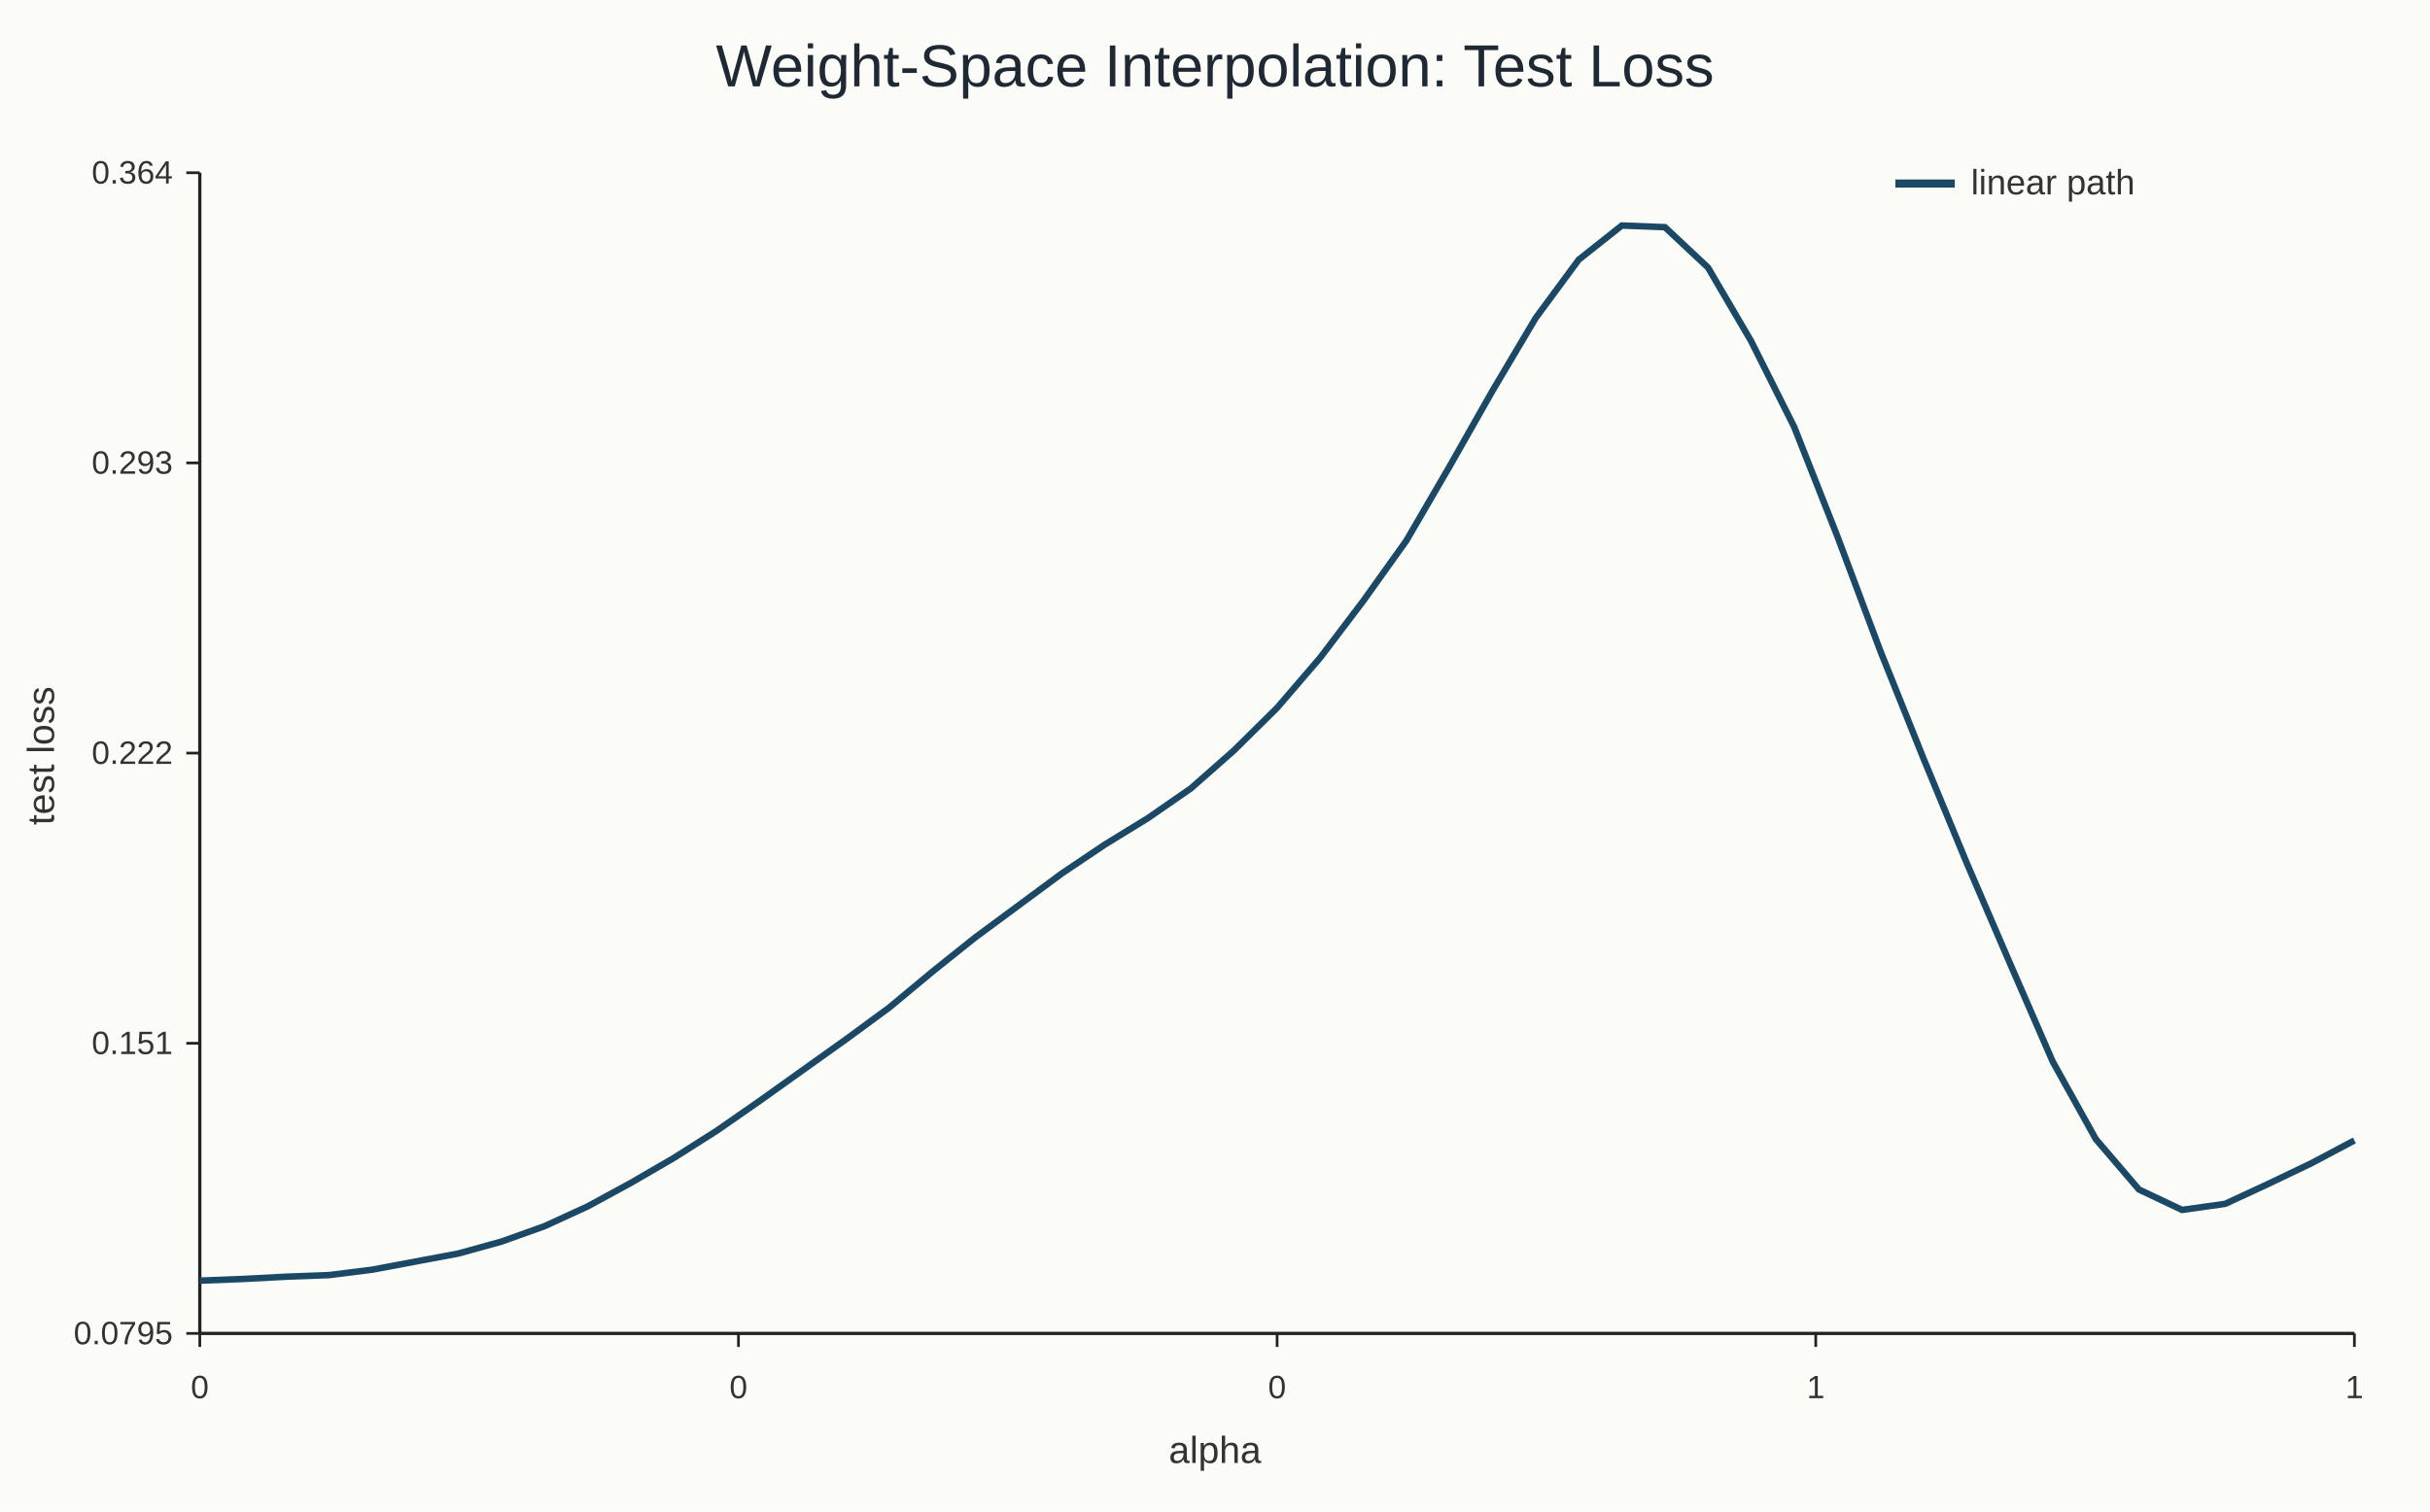
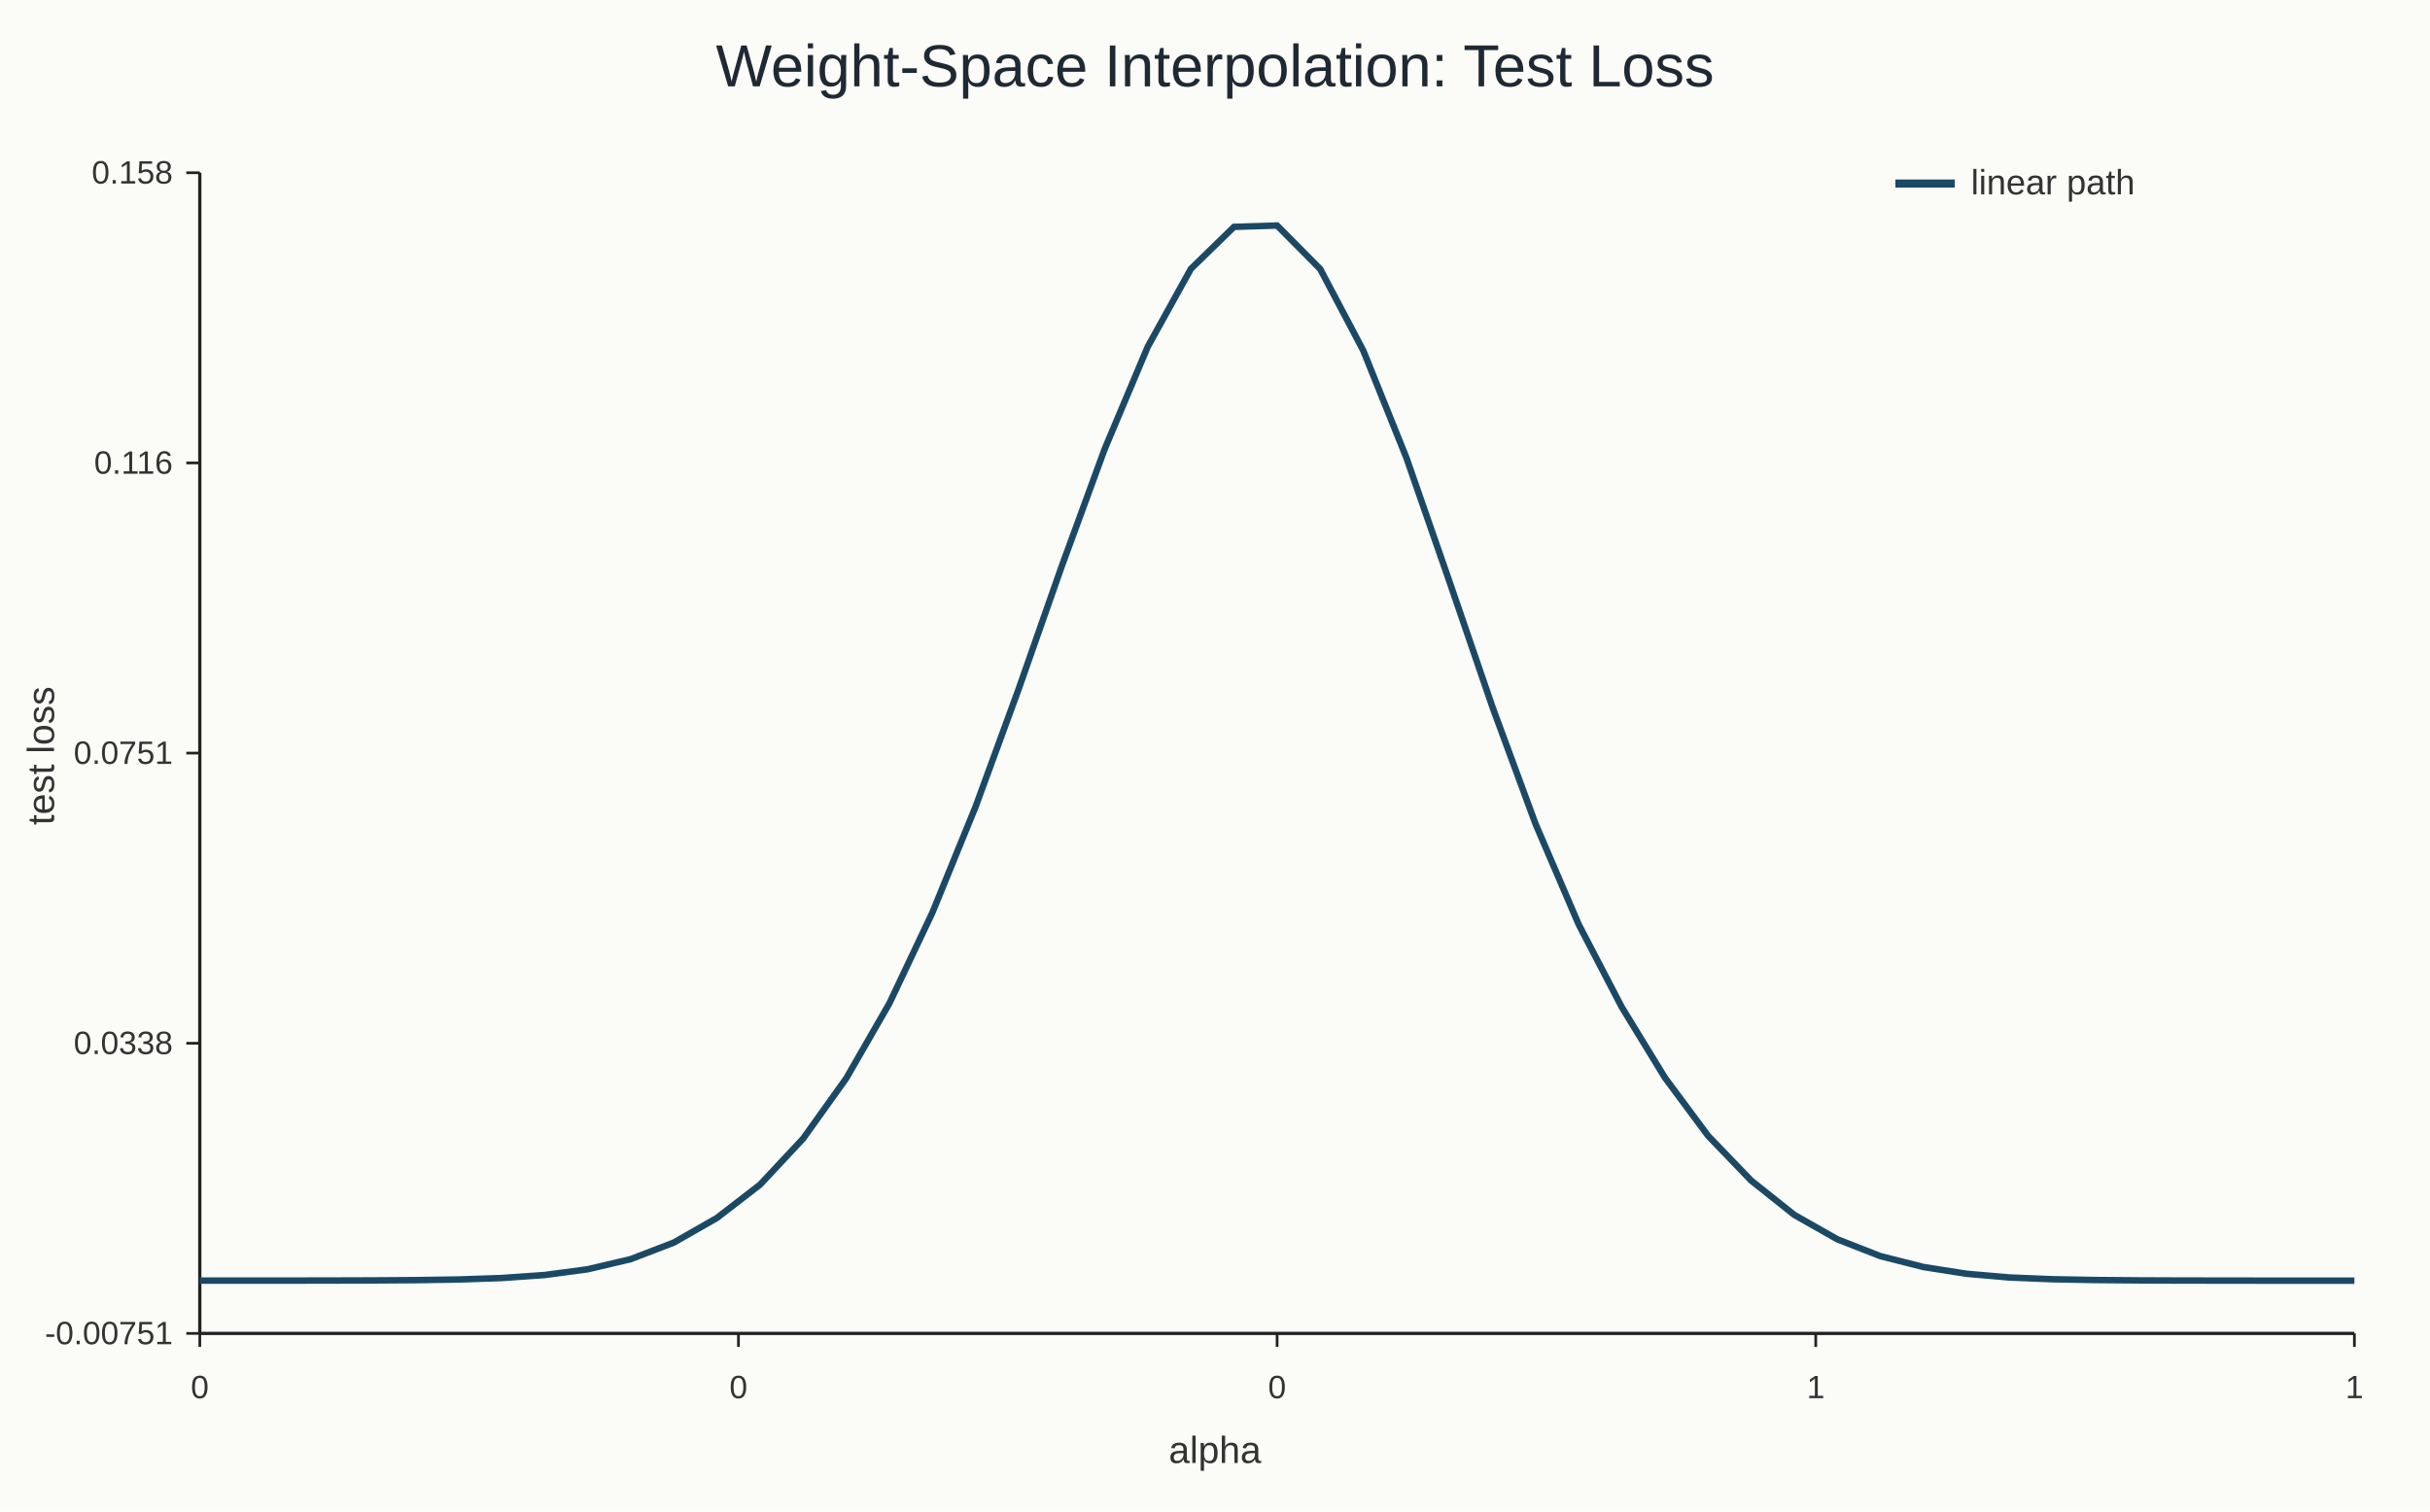
<svg xmlns="http://www.w3.org/2000/svg" width="900" height="560" viewBox="0 0 900 560">
  <rect width="100%" height="100%" fill="#fbfbf8" />
  <text x="450.0" y="32" text-anchor="middle" font-family="Arial" font-size="22" fill="#1f2933">Weight-Space Interpolation: Test Loss</text>
  <line x1="74" y1="64" x2="74" y2="494" stroke="#222" stroke-width="1.2" />
  <line x1="74" y1="494" x2="872" y2="494" stroke="#222" stroke-width="1.2" />
  <line x1="74.0" y1="494" x2="74.0" y2="499" stroke="#222" />
  <text x="74.0" y="518" text-anchor="middle" font-family="Arial" font-size="12" fill="#333">0</text>
  <line x1="273.5" y1="494" x2="273.5" y2="499" stroke="#222" />
  <text x="273.5" y="518" text-anchor="middle" font-family="Arial" font-size="12" fill="#333">0</text>
  <line x1="473.0" y1="494" x2="473.0" y2="499" stroke="#222" />
  <text x="473.0" y="518" text-anchor="middle" font-family="Arial" font-size="12" fill="#333">0</text>
  <line x1="672.5" y1="494" x2="672.5" y2="499" stroke="#222" />
  <text x="672.5" y="518" text-anchor="middle" font-family="Arial" font-size="12" fill="#333">1</text>
  <line x1="872.0" y1="494" x2="872.0" y2="499" stroke="#222" />
  <text x="872.0" y="518" text-anchor="middle" font-family="Arial" font-size="12" fill="#333">1</text>
  <line x1="69" y1="494.0" x2="74" y2="494.0" stroke="#222" />
-   <text x="64" y="498.0" text-anchor="end" font-family="Arial" font-size="12" fill="#333">0.0795</text>
+   <text x="64" y="498.0" text-anchor="end" font-family="Arial" font-size="12" fill="#333">-0.00751</text>
  <line x1="69" y1="386.5" x2="74" y2="386.5" stroke="#222" />
-   <text x="64" y="390.5" text-anchor="end" font-family="Arial" font-size="12" fill="#333">0.151</text>
+   <text x="64" y="390.5" text-anchor="end" font-family="Arial" font-size="12" fill="#333">0.0338</text>
  <line x1="69" y1="279.0" x2="74" y2="279.0" stroke="#222" />
-   <text x="64" y="283.0" text-anchor="end" font-family="Arial" font-size="12" fill="#333">0.222</text>
+   <text x="64" y="283.0" text-anchor="end" font-family="Arial" font-size="12" fill="#333">0.0751</text>
  <line x1="69" y1="171.5" x2="74" y2="171.5" stroke="#222" />
-   <text x="64" y="175.5" text-anchor="end" font-family="Arial" font-size="12" fill="#333">0.293</text>
+   <text x="64" y="175.5" text-anchor="end" font-family="Arial" font-size="12" fill="#333">0.116</text>
  <line x1="69" y1="64.0" x2="74" y2="64.0" stroke="#222" />
-   <text x="64" y="68.0" text-anchor="end" font-family="Arial" font-size="12" fill="#333">0.364</text>
+   <text x="64" y="68.0" text-anchor="end" font-family="Arial" font-size="12" fill="#333">0.158</text>
  <text x="450.0" y="542" text-anchor="middle" font-family="Arial" font-size="14" fill="#333">alpha</text>
  <text x="20" y="280.0" text-anchor="middle" transform="rotate(-90 20 280.0)" font-family="Arial" font-size="14" fill="#333">test loss</text>
-   <polyline fill="none" stroke="#1b4965" stroke-width="2.4" points="74.00,474.45 89.96,473.83 105.92,472.99 121.88,472.39 137.84,470.39 153.80,467.39 169.76,464.40 185.72,459.98 201.68,454.27 217.64,446.95 233.60,438.26 249.56,429.00 265.52,418.87 281.48,407.77 297.44,396.38 313.40,384.99 329.36,373.27 345.32,360.00 361.28,347.24 377.24,335.45 393.20,323.65 409.16,312.92 425.12,303.12 441.08,292.07 457.04,278.00 473.00,262.23 488.96,243.66 504.92,222.63 520.88,200.28 536.84,172.86 552.80,144.74 568.76,117.83 584.72,96.20 600.68,83.55 616.64,84.16 632.60,99.13 648.56,126.37 664.52,158.19 680.48,198.62 696.44,241.20 712.40,280.99 728.36,319.57 744.32,356.65 760.28,393.32 776.24,422.03 792.20,440.68 808.16,448.24 824.12,446.00 840.08,438.61 856.04,430.97 872.00,422.50" />
+   <polyline fill="none" stroke="#1b4965" stroke-width="2.4" points="74.00,474.44 89.96,474.44 105.92,474.43 121.88,474.41 137.84,474.36 153.80,474.26 169.76,474.02 185.72,473.48 201.68,472.37 217.64,470.24 233.60,466.48 249.56,460.34 265.52,451.22 281.48,438.90 297.44,421.84 313.40,399.53 329.36,371.80 345.32,338.11 361.28,298.98 377.24,255.38 393.20,209.87 409.16,166.30 425.12,128.39 441.08,99.59 457.04,84.05 473.00,83.55 488.96,99.66 504.92,129.88 520.88,169.57 536.84,215.48 552.80,262.05 568.76,305.34 584.72,342.53 600.68,373.16 616.64,399.26 632.60,420.76 648.56,437.35 664.52,450.06 680.48,459.12 696.44,465.37 712.40,469.40 728.36,471.90 744.32,473.28 760.28,473.93 776.24,474.22 792.20,474.35 808.16,474.41 824.12,474.43 840.08,474.45 856.04,474.45 872.00,474.45" />
  <line x1="702" y1="68" x2="724" y2="68" stroke="#1b4965" stroke-width="3" />
  <text x="730" y="72" font-family="Arial" font-size="13" fill="#333">linear path</text>
</svg>
